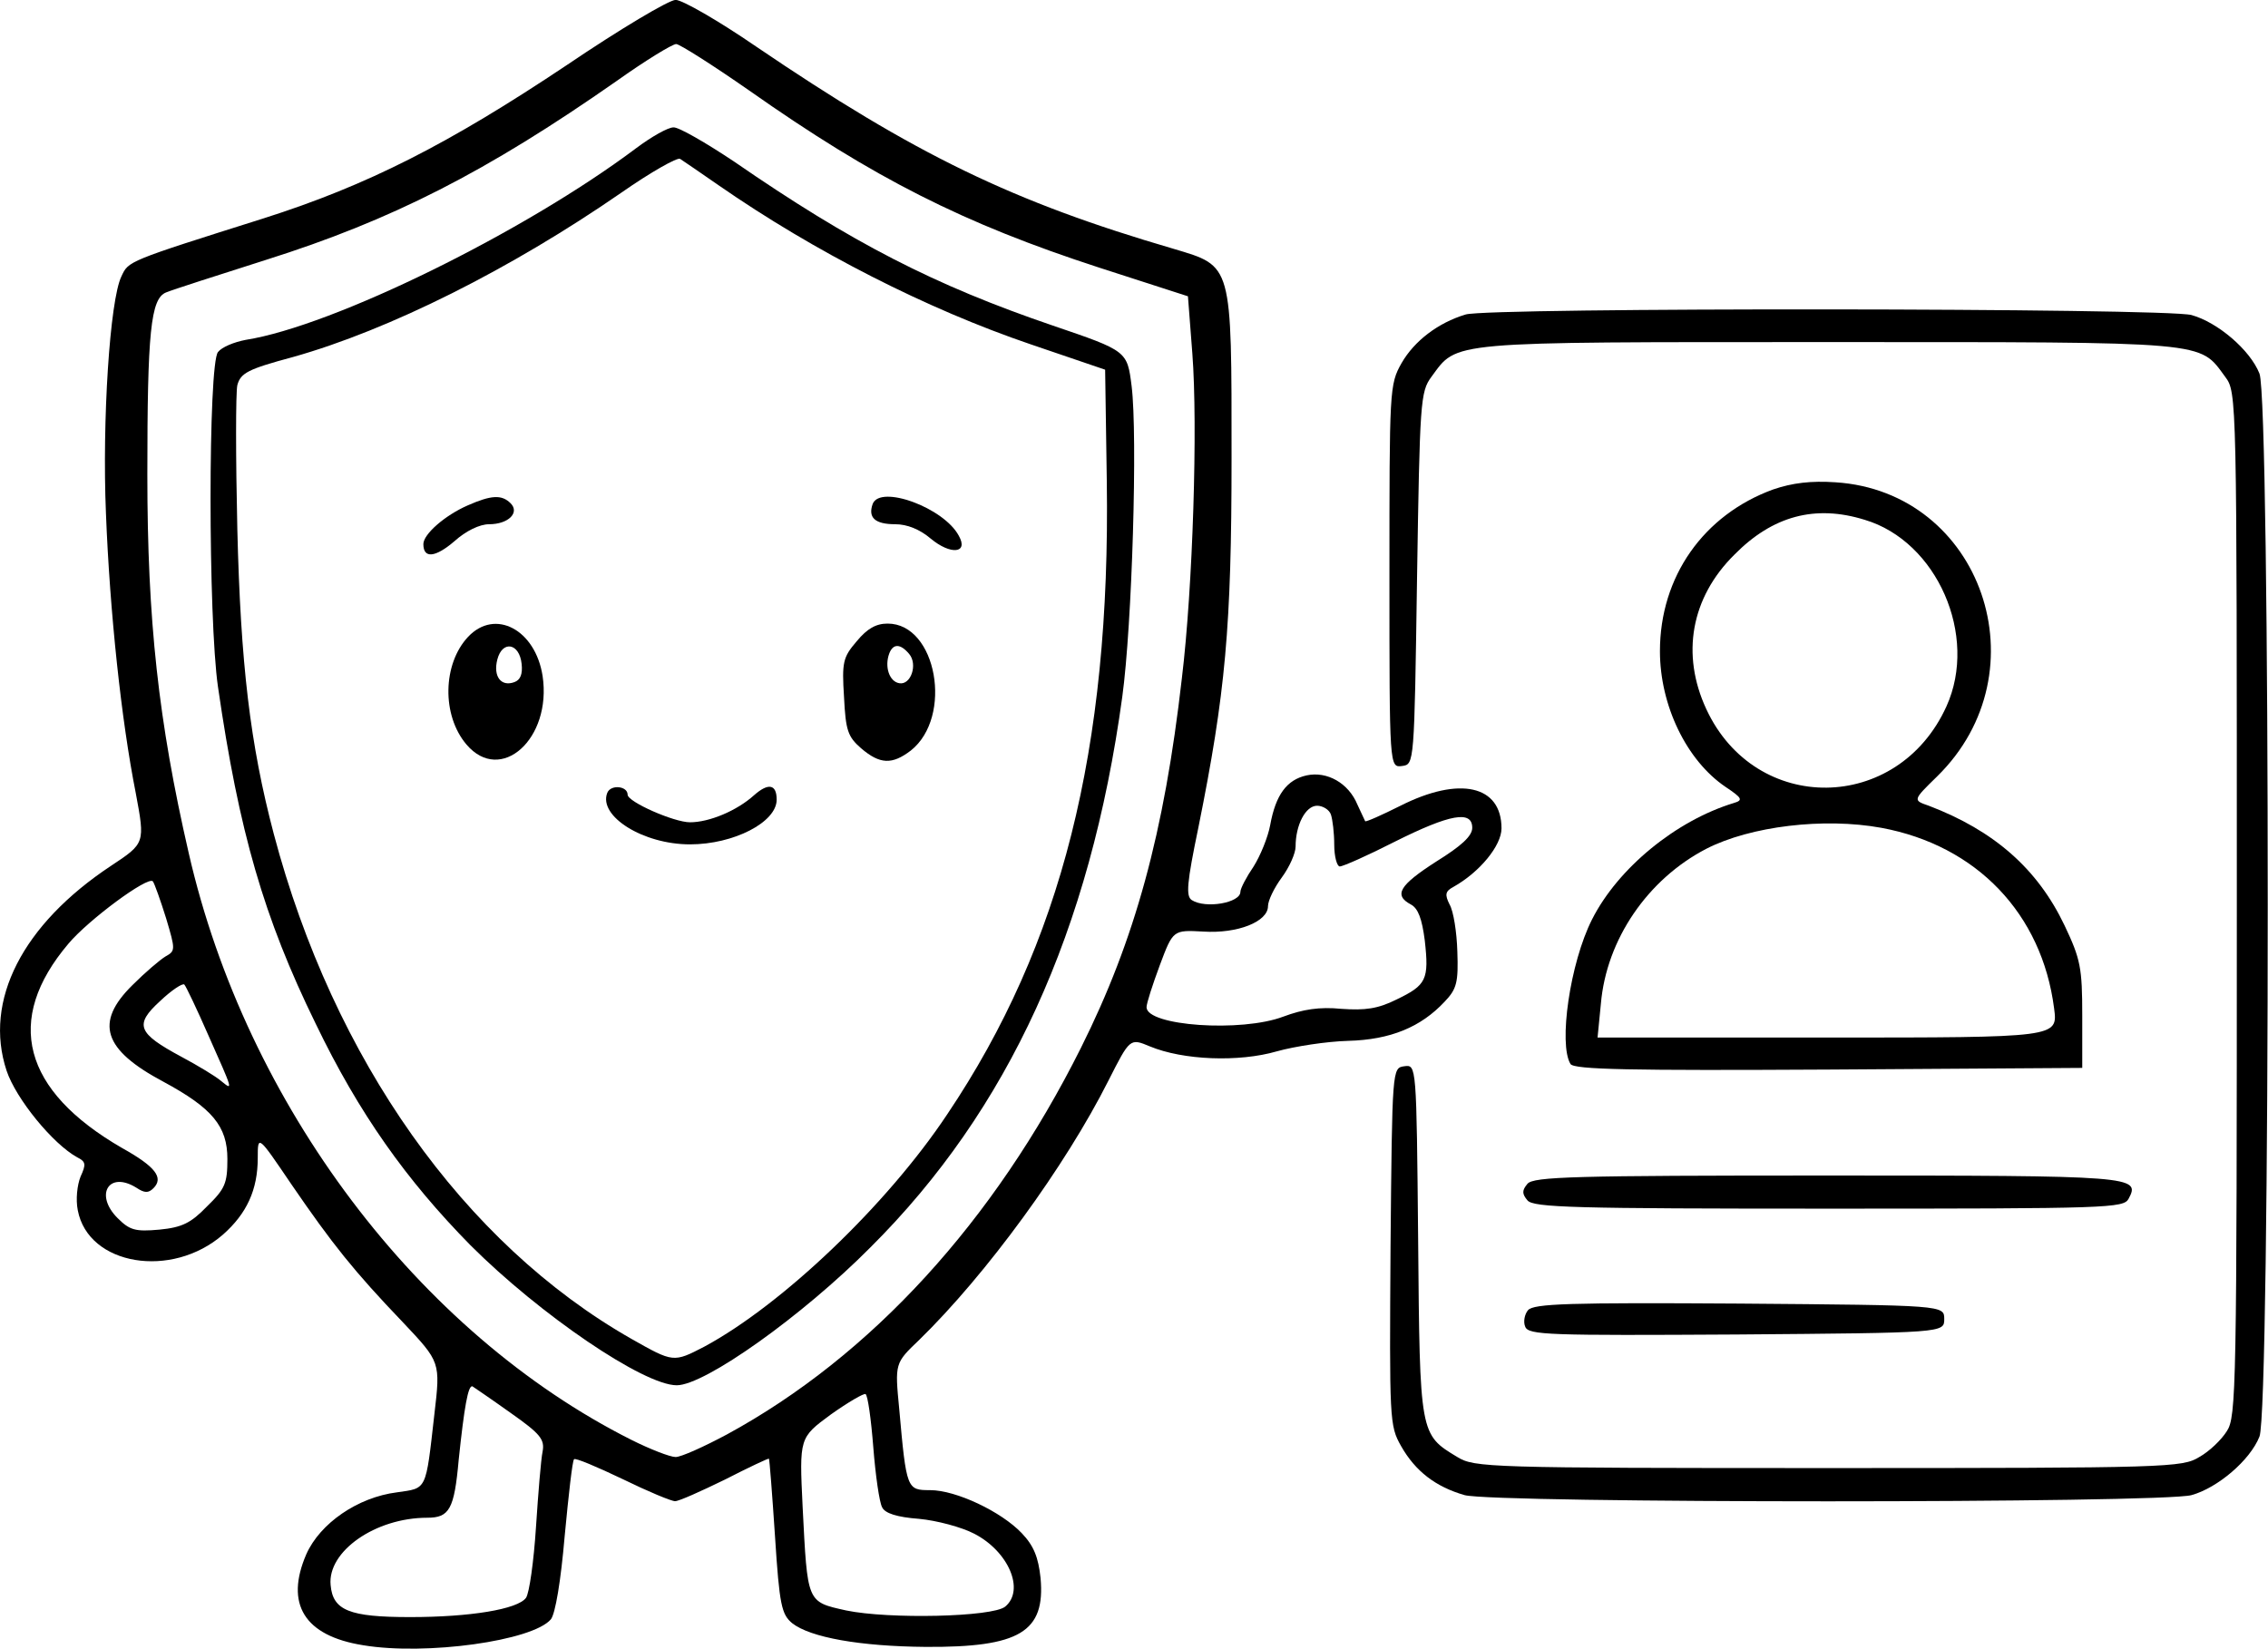
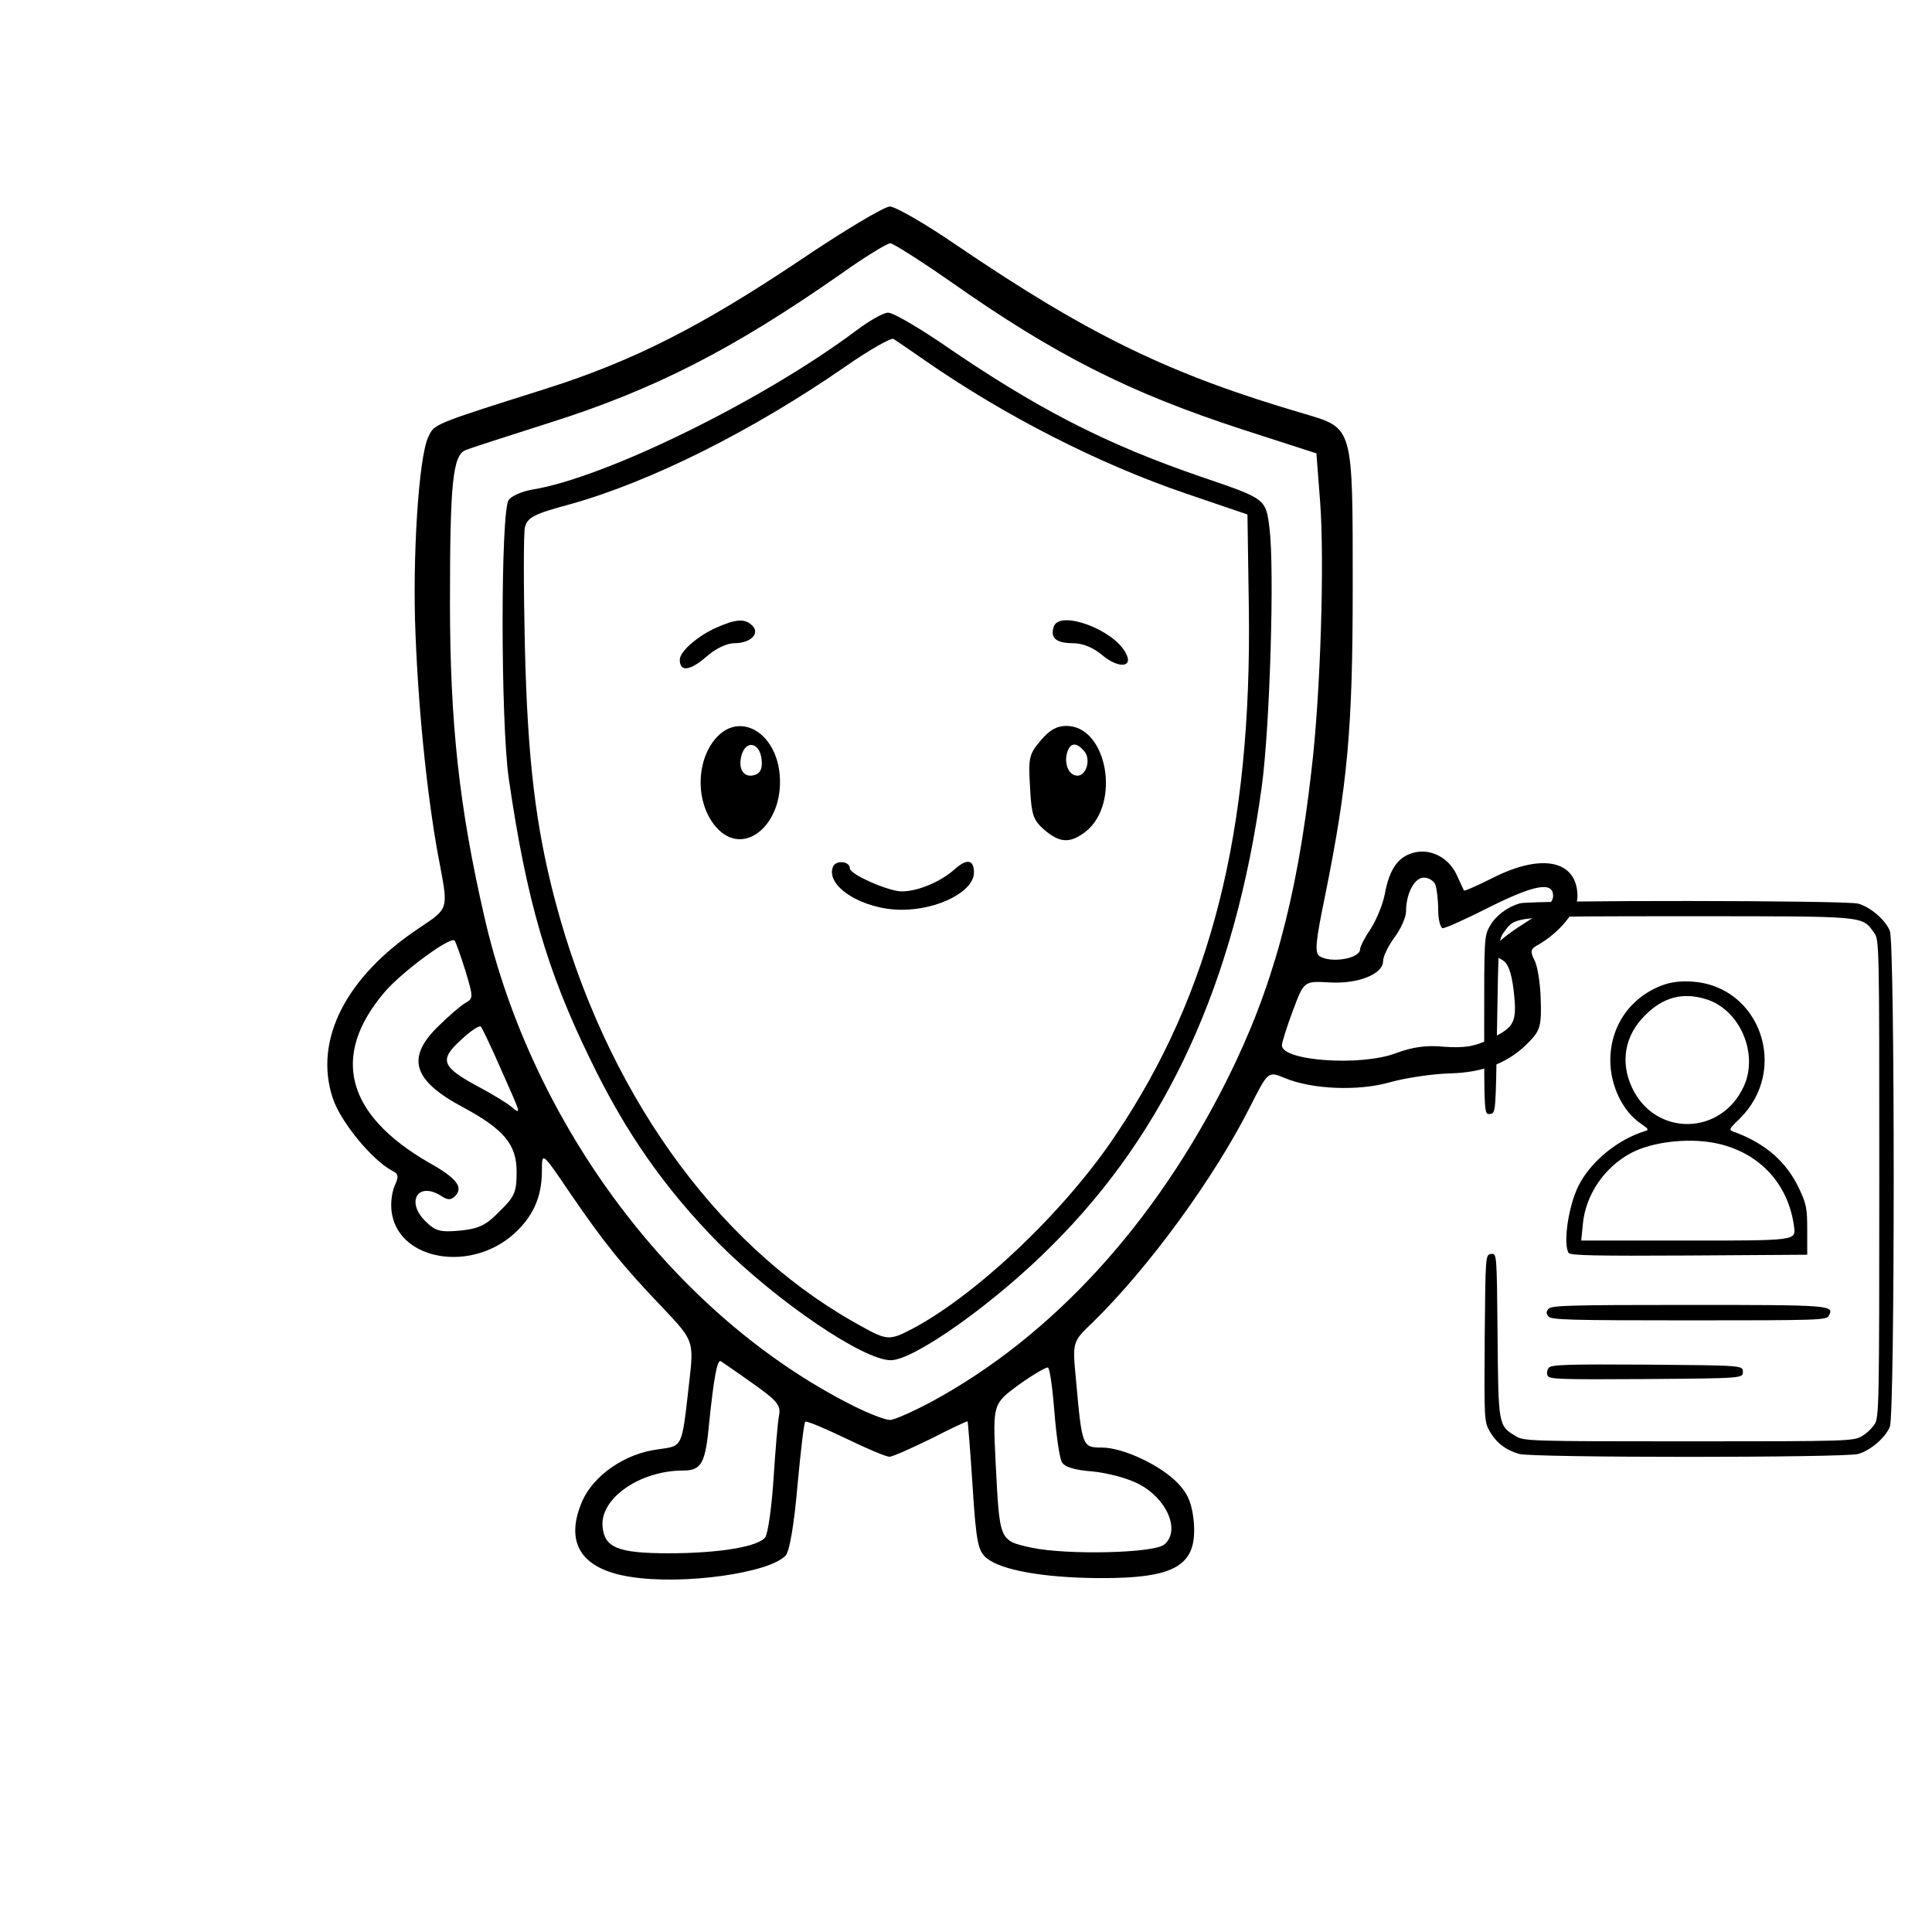
- <svg xmlns="http://www.w3.org/2000/svg" version="1.0" width="410.839pt" height="298.718pt" viewBox="0 0 410.839 298.718" preserveAspectRatio="xMidYMid meet">
-   <g transform="translate(-50.30882,416.9804) scale(0.1,-0.1)" fill="#000000" stroke="none">
+ <svg xmlns="http://www.w3.org/2000/svg" width="512" height="512" viewBox="0 0 512 512">
+   <g fill="#000000" stroke="none" transform="translate(86.7348,54.7544) scale(1.2181) translate(-50.30882,416.9804) scale(0.1,-0.1)">
    <path d="M1530 4052 c-214 -143 -361 -218 -550 -278 -247 -78 -244 -77 -257 -105 -21 -43 -35 -262 -28 -429 7 -180 28 -376 54 -507 17 -91 17 -91 -45 -132 -160 -106 -231 -244 -189 -371 17 -51 84 -133 128 -157 16 -8 16 -13 6 -35 -6 -15 -9 -41 -5 -61 19 -100 170 -125 263 -44 43 38 63 81 63 139 0 42 0 42 61 -48 74 -108 113 -157 202 -250 68 -72 68 -72 57 -166 -16 -141 -13 -134 -68 -142 -71 -9 -139 -56 -164 -112 -39 -90 -4 -148 103 -165 114 -19 307 8 340 47 8 10 18 69 25 151 7 74 14 137 17 139 2 3 42 -14 88 -36 45 -22 88 -40 95 -40 7 0 47 18 90 39 43 22 79 39 80 38 1 -1 6 -65 11 -141 8 -125 12 -141 31 -157 33 -26 123 -42 242 -43 170 -1 217 27 208 125 -4 37 -12 58 -34 81 -37 39 -119 78 -166 78 -42 0 -43 1 -56 147 -8 83 -8 83 36 125 122 119 265 315 343 470 39 77 39 77 75 62 60 -25 161 -29 230 -9 32 9 91 18 129 19 77 2 132 25 175 71 22 23 25 35 23 91 -1 35 -7 73 -14 85 -9 18 -8 24 7 32 48 27 87 75 87 106 0 78 -76 95 -183 41 -34 -17 -63 -30 -64 -28 -1 2 -7 15 -14 30 -16 39 -55 61 -92 53 -36 -8 -56 -35 -66 -90 -4 -22 -18 -56 -30 -75 -13 -19 -24 -40 -24 -46 0 -20 -63 -31 -88 -15 -11 7 -9 31 12 132 49 243 60 363 60 669 0 354 2 347 -105 379 -291 85 -467 170 -757 367 -67 46 -133 84 -145 84 -12 0 -101 -53 -197 -118z m330 -46 c226 -159 388 -241 634 -321 l161 -52 8 -104 c10 -130 1 -423 -19 -588 -32 -281 -85 -474 -183 -670 -157 -314 -380 -558 -641 -700 -41 -22 -83 -41 -93 -41 -10 0 -46 14 -80 31 -386 194 -698 608 -802 1063 -55 239 -75 422 -75 686 0 258 6 319 34 330 12 5 93 31 181 59 228 72 399 159 635 324 52 37 101 67 108 67 6 0 66 -38 132 -84z m1054 -1312 c3 -9 6 -33 6 -55 0 -21 5 -39 10 -39 6 0 51 20 100 45 100 50 140 57 140 25 0 -15 -20 -33 -65 -61 -67 -43 -78 -61 -46 -78 13 -7 20 -26 25 -65 8 -71 3 -81 -51 -107 -34 -17 -57 -20 -100 -17 -40 4 -70 -1 -105 -14 -76 -29 -248 -17 -248 17 0 7 11 41 24 76 24 64 24 64 79 61 62 -4 117 18 117 46 0 10 11 33 25 52 14 19 25 44 25 56 0 39 18 74 39 74 10 0 22 -7 25 -16z m-2110 -188 c17 -57 17 -59 -1 -69 -10 -6 -37 -29 -60 -52 -69 -68 -53 -117 56 -175 89 -48 116 -81 116 -140 0 -44 -4 -54 -37 -86 -29 -30 -45 -38 -86 -42 -44 -4 -54 -1 -76 21 -42 42 -16 86 34 55 15 -10 22 -10 31 -1 19 19 4 39 -57 73 -180 104 -214 232 -97 370 36 43 144 123 153 113 3 -4 14 -35 24 -67z m77 -213 c44 -99 45 -100 23 -82 -9 8 -42 28 -72 44 -80 43 -86 58 -39 101 21 20 41 33 44 30 3 -3 23 -45 44 -93z m547 -683 c54 -38 62 -48 58 -70 -3 -14 -8 -76 -12 -137 -4 -62 -12 -119 -18 -128 -15 -21 -102 -35 -210 -35 -110 0 -140 12 -144 58 -6 61 81 122 175 122 40 0 49 15 57 105 10 95 17 136 25 133 3 -2 34 -23 69 -48z m657 -62 c4 -51 11 -100 16 -109 5 -11 27 -18 67 -21 32 -3 77 -15 100 -27 62 -32 92 -102 56 -132 -23 -19 -211 -23 -288 -7 -72 16 -70 13 -79 188 -6 125 -6 125 51 167 31 22 60 39 63 37 4 -2 10 -45 14 -96z" />
    <path d="M1655 3901 c-201 -151 -548 -322 -707 -347 -21 -4 -43 -13 -50 -22 -18 -21 -18 -484 0 -607 38 -262 83 -418 177 -610 78 -162 164 -283 280 -401 126 -126 314 -254 374 -254 51 0 228 126 351 250 250 249 398 573 456 997 18 131 28 474 17 563 -8 64 -8 64 -143 110 -214 73 -364 150 -577 297 -51 34 -101 63 -110 62 -10 0 -40 -17 -68 -38z m150 -67 c173 -120 377 -224 565 -288 l135 -46 3 -202 c7 -486 -82 -839 -289 -1147 -109 -164 -299 -345 -440 -421 -56 -29 -56 -29 -132 14 -304 173 -540 507 -648 915 -43 163 -60 308 -66 552 -3 130 -3 247 0 261 6 22 19 29 101 51 174 49 394 159 595 298 53 37 101 64 106 61 6 -4 37 -25 70 -48z" />
    <path d="M1350 3254 c-41 -18 -80 -52 -80 -70 0 -27 22 -24 56 5 21 19 46 31 63 31 35 0 56 21 39 38 -16 16 -35 15 -78 -4z" />
    <path d="M2084 3257 c-9 -25 4 -37 41 -37 21 0 44 -9 64 -26 36 -30 69 -27 51 5 -27 51 -142 93 -156 58z" />
    <path d="M1351 3016 c-46 -49 -48 -142 -3 -195 62 -73 155 10 138 124 -13 84 -86 123 -135 71z m97 -49 c2 -18 -2 -29 -13 -33 -24 -9 -39 10 -31 41 9 35 40 30 44 -8z" />
    <path d="M2055 3008 c-25 -29 -27 -38 -23 -101 3 -61 7 -72 31 -93 34 -29 56 -30 90 -4 77 61 47 230 -42 230 -21 0 -37 -9 -56 -32z m95 -23 c16 -19 3 -57 -18 -53 -18 3 -27 30 -18 54 7 18 20 18 36 -1z" />
    <path d="M1603 2733 c-16 -42 65 -93 150 -93 79 0 157 40 157 81 0 28 -15 31 -41 8 -31 -28 -81 -49 -116 -49 -29 0 -113 37 -113 50 0 16 -31 19 -37 3z" />
+   </g>
+   <g fill="#000000" stroke="none" transform="translate(86.7348,54.7544) scale(1.2181) translate(110.748,119.68) scale(0.56) translate(-50.30882,416.9804) scale(0.1,-0.1)">
    <path d="M3158 3600 c-50 -15 -93 -48 -116 -88 -22 -39 -22 -47 -22 -387 0 -346 0 -346 23 -343 22 3 22 3 27 340 5 320 6 338 26 365 48 65 23 63 719 63 696 0 671 2 719 -63 21 -28 21 -34 21 -956 0 -877 -1 -928 -18 -954 -10 -16 -32 -37 -50 -47 -31 -19 -55 -20 -672 -20 -617 0 -641 1 -672 20 -68 41 -68 40 -71 393 -3 318 -3 318 -25 315 -22 -3 -22 -3 -25 -326 -2 -315 -2 -325 19 -362 26 -46 63 -74 115 -89 53 -15 1264 -15 1317 0 47 13 106 63 123 106 20 48 20 1878 0 1926 -17 43 -76 93 -123 106 -46 13 -1274 14 -1315 1z" />
    <path d="M3715 3283 c-126 -46 -205 -158 -205 -293 0 -98 48 -198 119 -246 30 -20 32 -24 15 -29 -105 -32 -210 -118 -257 -211 -40 -79 -61 -226 -39 -262 7 -10 107 -12 468 -10 l459 3 0 95 c0 86 -3 102 -32 163 -49 103 -128 172 -246 217 -29 10 -29 10 15 53 194 190 81 516 -184 533 -44 3 -78 -1 -113 -13z m166 -55 c131 -39 206 -210 148 -338 -88 -194 -346 -197 -435 -5 -46 99 -28 202 51 280 69 70 146 91 236 63z m30 -558 c173 -32 291 -156 313 -327 7 -53 7 -53 -410 -53 l-417 0 6 61 c10 117 85 226 191 281 80 41 213 57 317 38z" />
    <path d="M3270 2025 c-10 -12 -10 -18 0 -30 11 -13 84 -15 546 -15 508 0 534 1 543 18 22 41 10 42 -545 42 -460 0 -533 -2 -544 -15z" />
    <path d="M3271 1796 c-6 -7 -9 -21 -5 -30 6 -15 42 -16 383 -14 376 3 376 3 376 28 0 25 0 25 -371 28 -307 2 -373 0 -383 -12z" />
  </g>
</svg>
